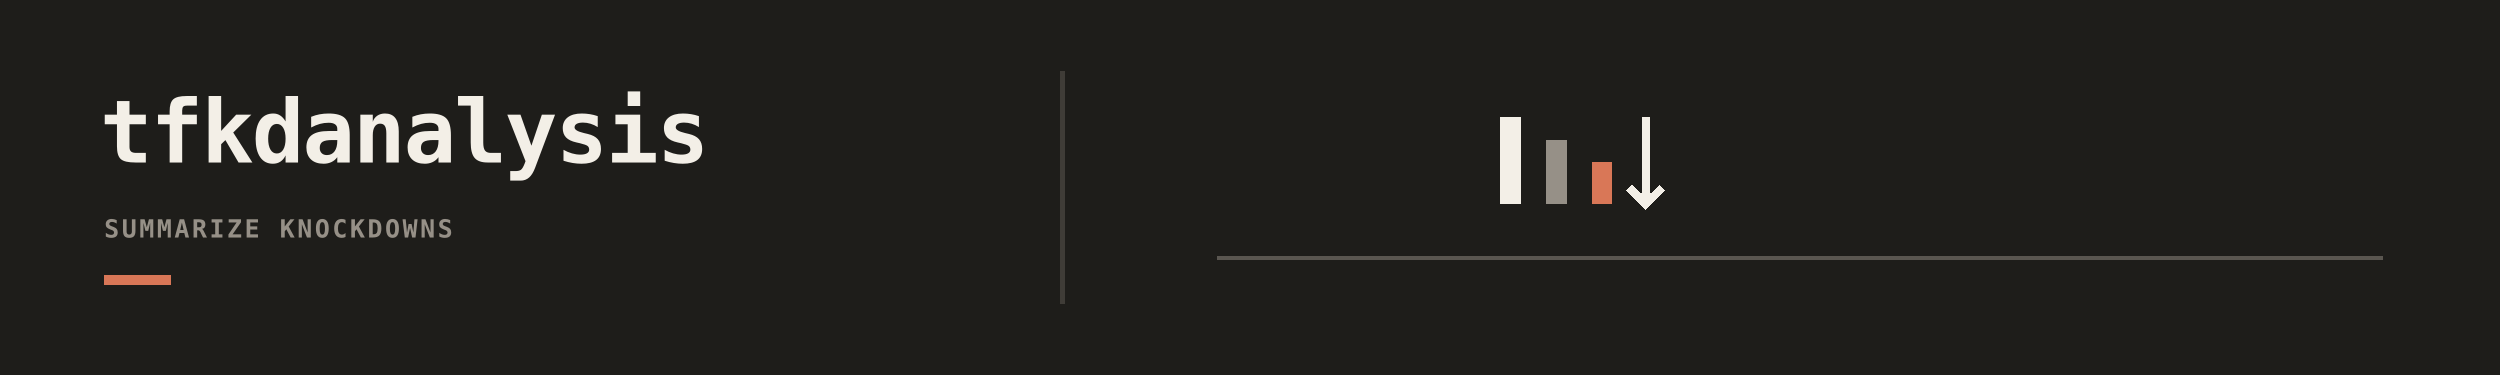
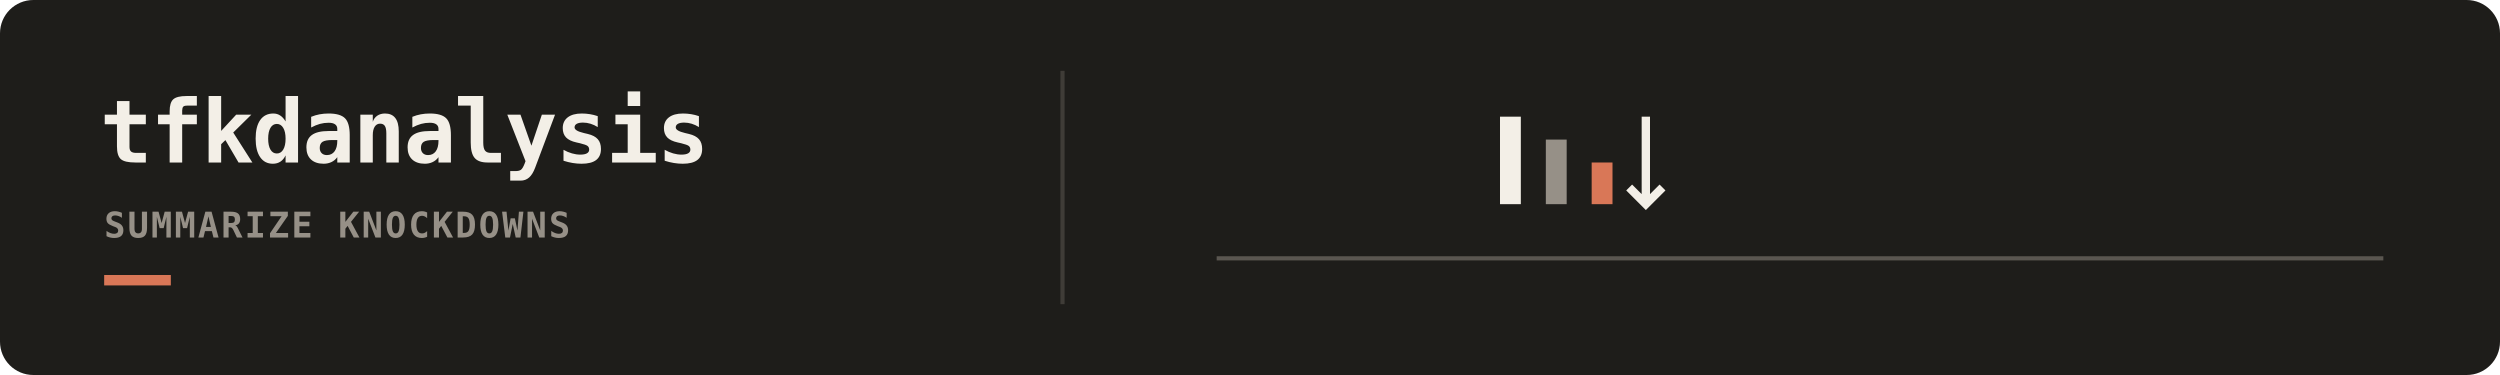
- <svg xmlns="http://www.w3.org/2000/svg" width="1200" height="180" viewBox="0 0 1200 180" fill="none" role="img" aria-labelledby="tfkdanalysis-banner-title tfkdanalysis-banner-description" shape-rendering="crispEdges">
-   <rect width="1200" height="180" fill="#1E1D1A" />
+ <svg xmlns="http://www.w3.org/2000/svg" width="1200" height="180" viewBox="0 0 1200 180" fill="none" role="img" aria-labelledby="tfkdanalysis-banner-title tfkdanalysis-banner-description" shape-rendering="geometricPrecision">
+   <rect width="1200" height="180" rx="16" fill="#1E1D1A" />
  <g font-family="Menlo, Monaco, Consolas, monospace">
    <text x="48" y="78" fill="#F3EFE7" font-size="42" font-weight="700" letter-spacing="-1">tfkdanalysis</text>
-     <text x="50" y="114" fill="#969087" font-size="12" font-weight="700" letter-spacing="1.2">SUMMARIZE KNOCKDOWNS</text>
+     <text x="50" y="114" fill="#969087" font-size="17" font-weight="700" letter-spacing="1">SUMMARIZE KNOCKDOWNS</text>
    <rect x="50" y="132" width="32" height="5" fill="#D97757" />
  </g>
  <path d="M510 34V146" stroke="#3F3C37" stroke-width="2" />
  <path d="M584 124H1144" stroke="#5A5650" stroke-width="2" />
  <g transform="translate(720 48)">
    <rect x="0" y="8" width="10" height="42" fill="#F3EFE7" />
    <rect x="22" y="19" width="10" height="31" fill="#969087" />
    <rect x="44" y="30" width="10" height="20" fill="#D97757" />
    <path d="M70 8V50M62 42L70 50L78 42" stroke="#F3EFE7" stroke-width="4" fill="none" />
  </g>
</svg>
